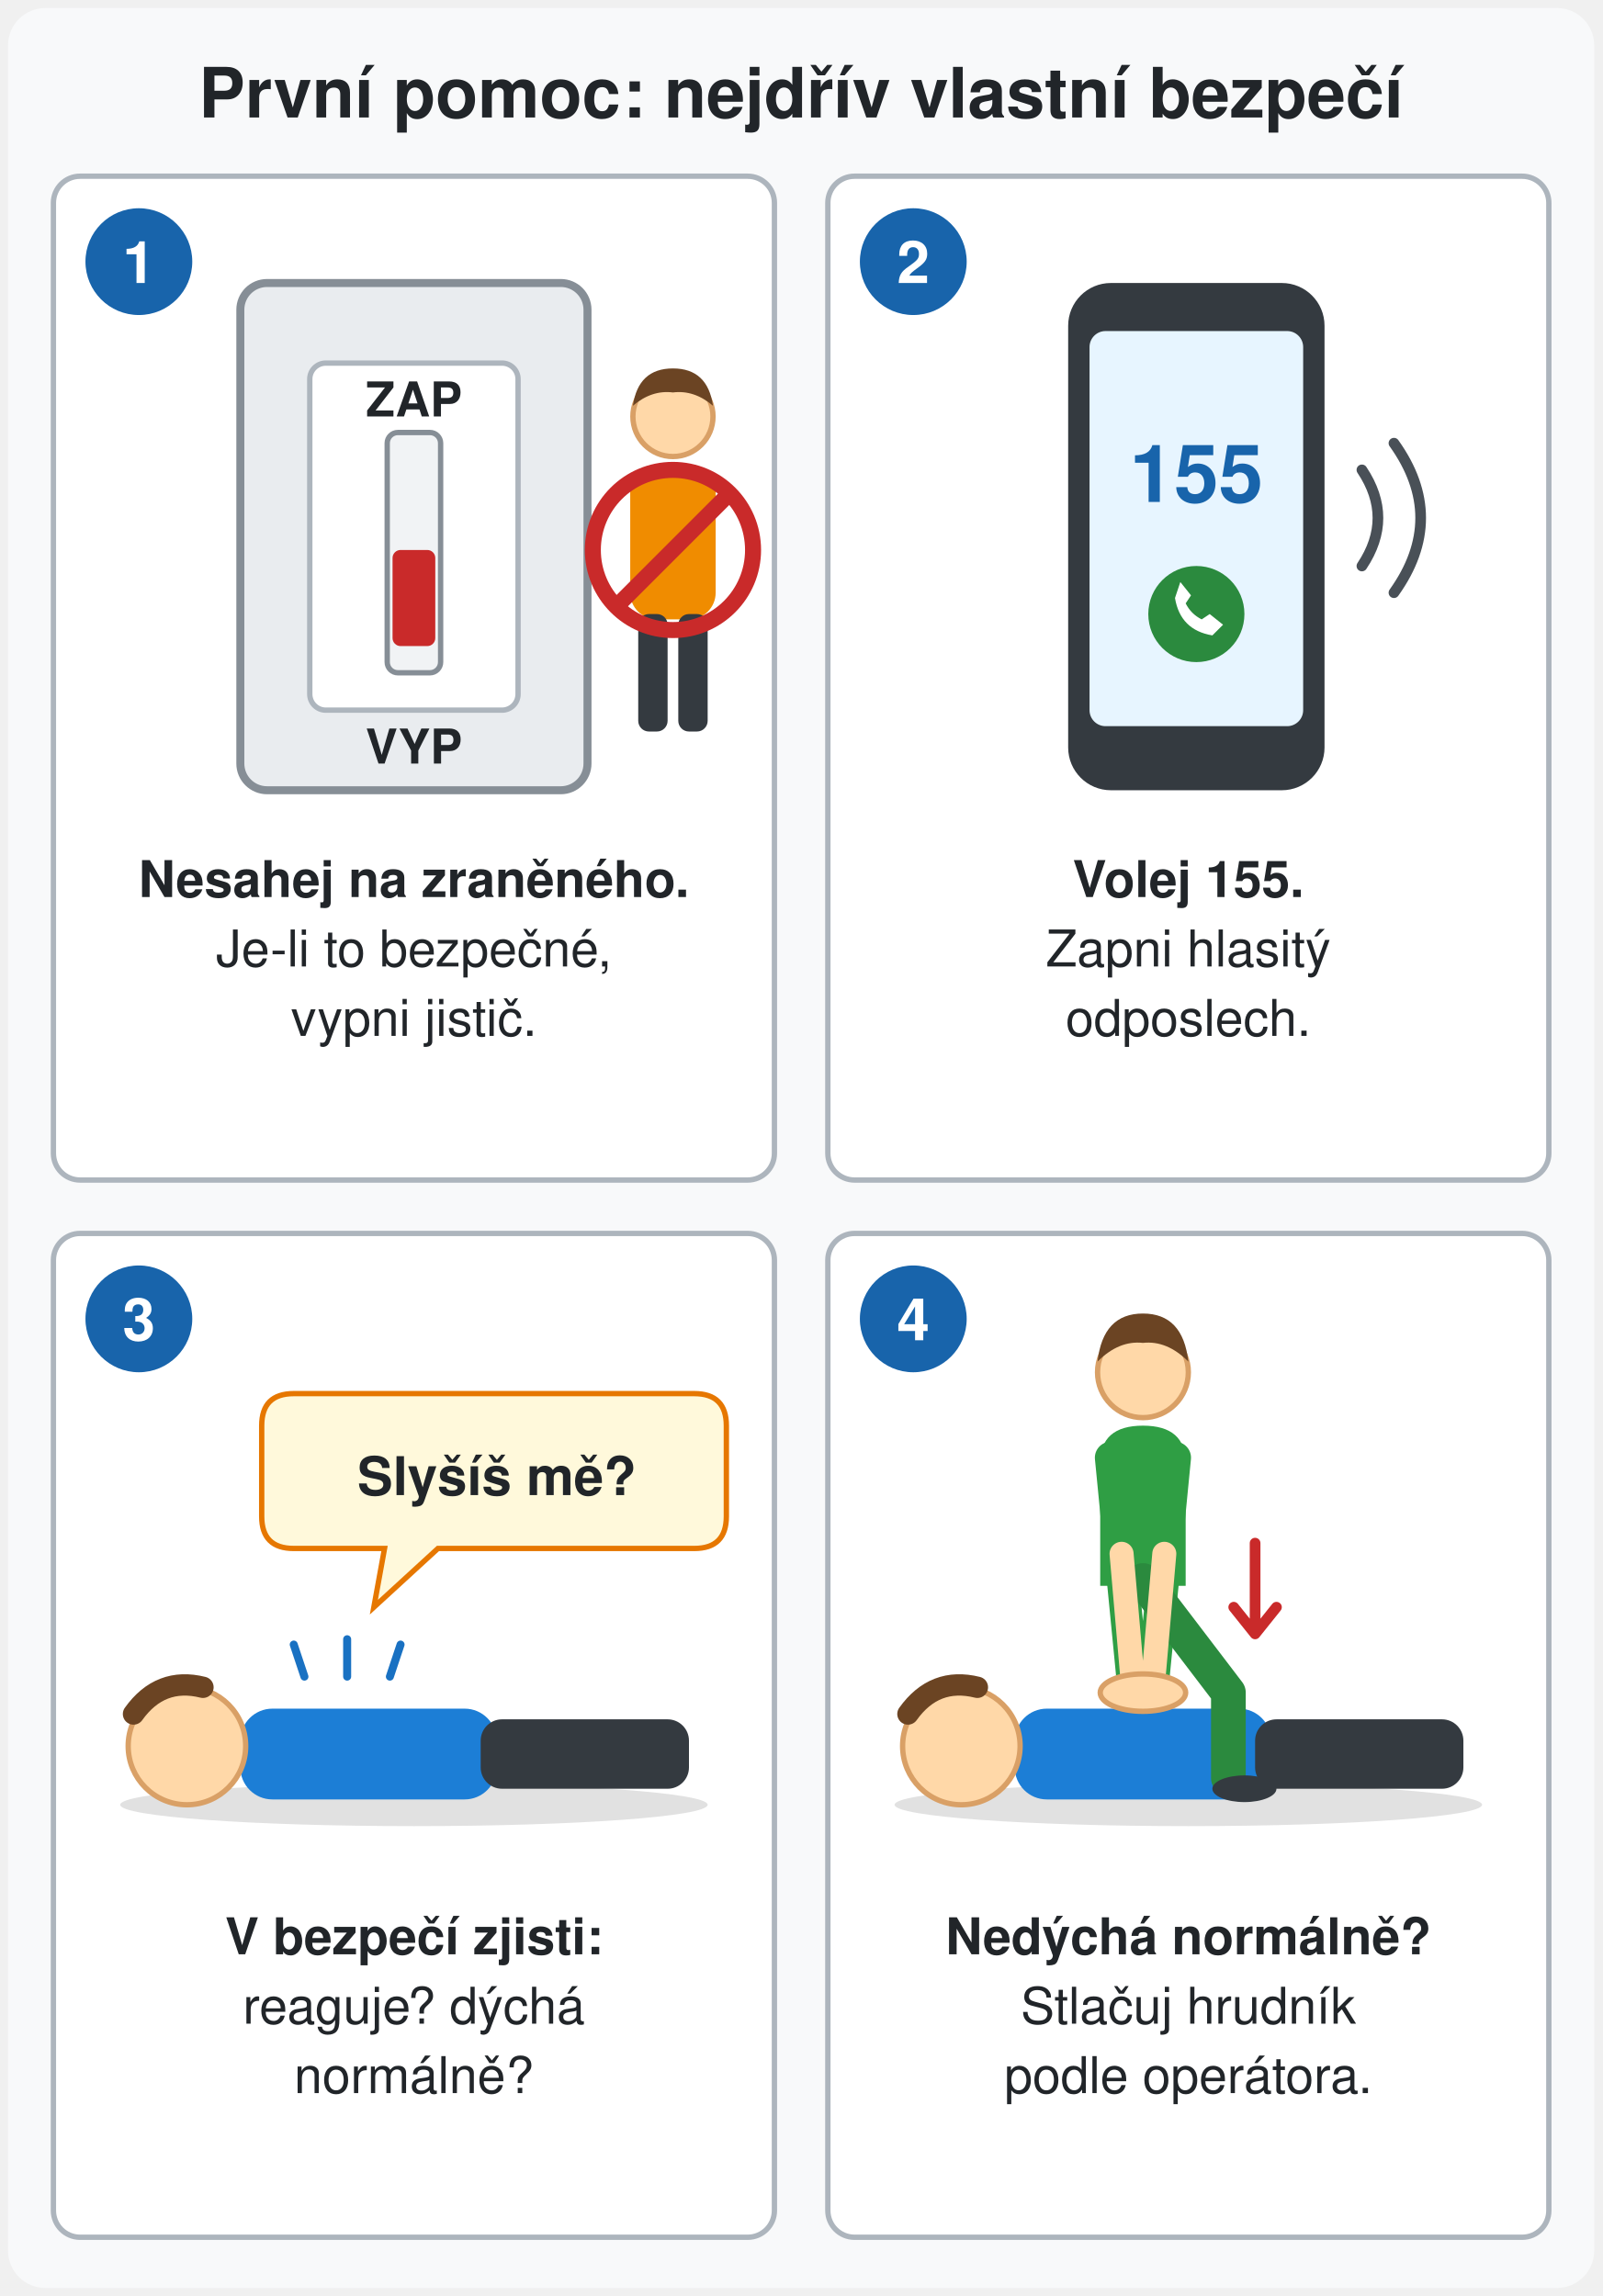
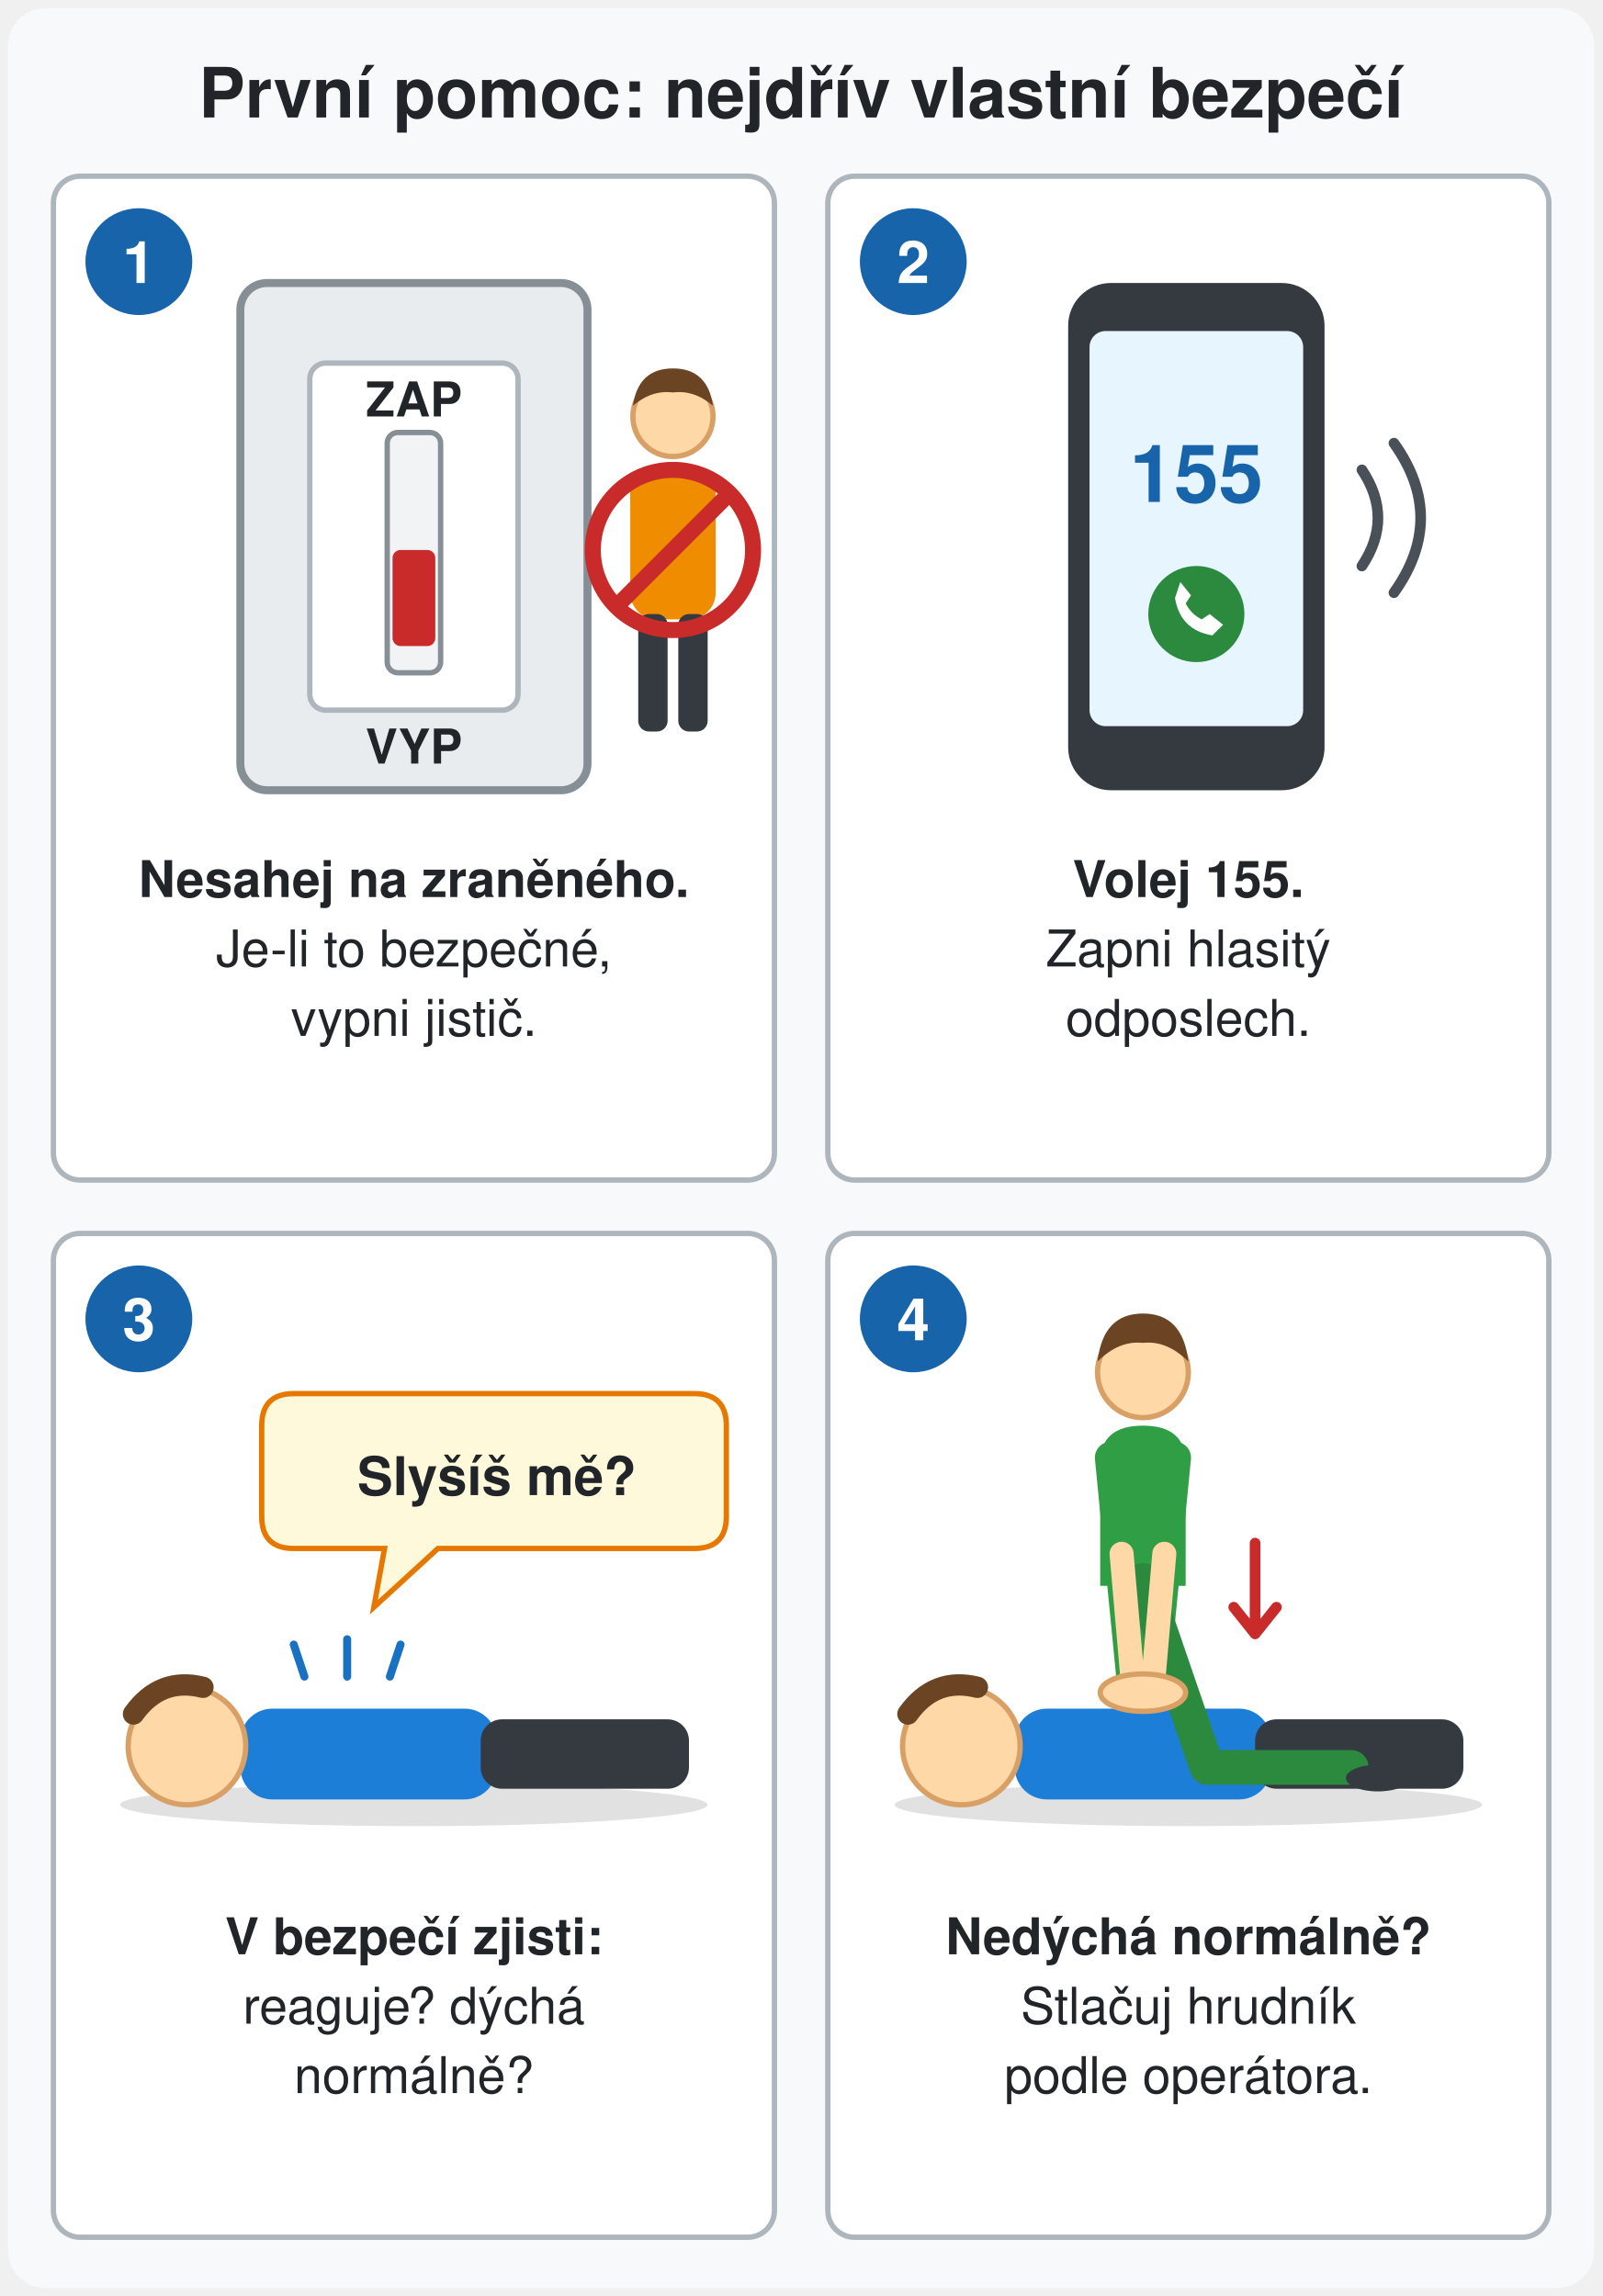
<svg xmlns="http://www.w3.org/2000/svg" viewBox="0 0 600 860" font-family="'Segoe UI', Helvetica, Arial, sans-serif" role="img" aria-label="První pomoc při úrazu elektrickým proudem ve čtyřech krocích. 1. Nedotýkej se zraněného ani jeho oděvu; je-li to bezpečné, vypni jistič. 2. Volej 155, zapni hlasitý odposlech a poslouchej operátora. 3. V bezpečí zjisti, zda zraněný reaguje a normálně dýchá. 4. Pokud nereaguje a nedýchá normálně, stlačuj hrudník podle pokynů operátora. Animace: kroky se po řadě zvýrazní modrým rámečkem, páčka jističe sjede do polohy vypnuto a ruce zachránce stlačují hrudník.">
  <style>
.k1 { animation: k1 12s step-end infinite; }
@keyframes k1 { 0% { opacity: 1; } 0% { opacity: 1; } 25% { opacity: 0; } }
.k2 { animation: k2 12s step-end infinite; }
@keyframes k2 { 0% { opacity: 0; } 25% { opacity: 1; } 50% { opacity: 0; } }
.k3 { animation: k3 12s step-end infinite; }
@keyframes k3 { 0% { opacity: 0; } 50% { opacity: 1; } 75% { opacity: 0; } }
.k4 { animation: k4 12s step-end infinite; }
@keyframes k4 { 0% { opacity: 0; } 75% { opacity: 1; } 100% { opacity: 1; } }
.packa { animation: packa 3s ease-in-out infinite; }
@keyframes packa { 0%, 30% { transform: translate(0, -40px); } 50%, 100% { transform: translate(0, 0); } }
.tlak { animation: tlak 0.55s ease-in-out infinite; }
@keyframes tlak { 50% { transform: translate(0, 8px); } }
@media (prefers-reduced-motion: reduce) { .k1, .k2, .k3, .k4, .packa, .tlak { animation: none; } }
</style>
  <rect x="3" y="3" width="594" height="854" rx="14" fill="#f8f9fa" />
  <text x="300" y="44" font-size="26" font-weight="bold" fill="#212529" text-anchor="middle">První pomoc: nejdřív vlastní bezpečí</text>
  <g>
    <rect x="20" y="66" width="270" height="376" rx="10" fill="#fff" stroke="#adb5bd" stroke-width="2" />
    <rect class="k1" x="20" y="66" width="270" height="376" rx="10" fill="#e7f5ff" stroke="#1864ab" stroke-width="6" opacity="0" />
    <g transform="translate(20 66)">
      <circle cx="32" cy="32" r="20" fill="#1864ab" />
      <text x="32" y="40" font-size="22" font-weight="bold" fill="#fff" text-anchor="middle">1</text>
      <rect x="70" y="40" width="130" height="190" rx="10" fill="#e9ecef" stroke="#868e96" stroke-width="3" />
      <rect x="96" y="70" width="78" height="130" rx="6" fill="#fff" stroke="#adb5bd" stroke-width="2" />
      <rect x="125" y="96" width="20" height="90" rx="4" fill="#f1f3f5" stroke="#868e96" stroke-width="2" />
      <g class="packa">
        <rect x="127" y="140" width="16" height="36" rx="3" fill="#c92a2a" />
      </g>
      <text x="135" y="90" font-size="18" font-weight="bold" fill="#212529" text-anchor="middle">ZAP</text>
      <text x="135" y="220" font-size="18" font-weight="bold" fill="#212529" text-anchor="middle">VYP</text>
      <circle cx="232" cy="90" r="15" fill="#ffd8a8" stroke="#d9a066" stroke-width="2" />
      <path d="M217 86q2 -14 15 -14t15 14q-7 -6 -15 -5q-8 -1 -15 5Z" fill="#6b4423" />
      <rect x="216" y="108" width="32" height="58" rx="10" fill="#f08c00" />
      <rect x="219" y="164" width="11" height="44" rx="4" fill="#343a40" />
      <rect x="234" y="164" width="11" height="44" rx="4" fill="#343a40" />
      <circle cx="232" cy="140" r="30" fill="none" stroke="#c92a2a" stroke-width="6" />
      <path d="M211 161L253 119" stroke="#c92a2a" stroke-width="6" />
      <text x="135" y="270" font-size="19" font-weight="bold" fill="#212529" text-anchor="middle">Nesahej na zraněného.</text>
      <text x="135" y="296" font-size="19" fill="#212529" text-anchor="middle">Je-li to bezpečné,</text>
      <text x="135" y="322" font-size="19" fill="#212529" text-anchor="middle">vypni jistič.</text>
    </g>
  </g>
  <g>
    <rect x="310" y="66" width="270" height="376" rx="10" fill="#fff" stroke="#adb5bd" stroke-width="2" />
    <rect class="k2" x="310" y="66" width="270" height="376" rx="10" fill="#e7f5ff" stroke="#1864ab" stroke-width="6" opacity="0" />
    <g transform="translate(310 66)">
      <circle cx="32" cy="32" r="20" fill="#1864ab" />
      <text x="32" y="40" font-size="22" font-weight="bold" fill="#fff" text-anchor="middle">2</text>
      <rect x="90" y="40" width="96" height="190" rx="16" fill="#343a40" />
      <rect x="98" y="58" width="80" height="148" rx="6" fill="#e7f5ff" />
      <text x="138" y="122" font-size="30" font-weight="bold" fill="#1864ab" text-anchor="middle">155</text>
      <circle cx="138" cy="164" r="18" fill="#2b8a3e" />
      <path d="M130 158q2 12 14 14l4 -4l-5 -4l-3 2q-4 -2 -6 -6l2 -3l-4 -5Z" fill="#fff" />
      <path d="M200 110q12 18 0 36M212 100q20 28 0 56" fill="none" stroke="#495057" stroke-width="4" stroke-linecap="round" />
      <text x="135" y="270" font-size="19" font-weight="bold" fill="#212529" text-anchor="middle">Volej 155.</text>
      <text x="135" y="296" font-size="19" fill="#212529" text-anchor="middle">Zapni hlasitý</text>
      <text x="135" y="322" font-size="19" fill="#212529" text-anchor="middle">odposlech.</text>
    </g>
  </g>
  <g>
    <rect x="20" y="462" width="270" height="376" rx="10" fill="#fff" stroke="#adb5bd" stroke-width="2" />
    <rect class="k3" x="20" y="462" width="270" height="376" rx="10" fill="#e7f5ff" stroke="#1864ab" stroke-width="6" opacity="0" />
    <g transform="translate(20 462)">
      <circle cx="32" cy="32" r="20" fill="#1864ab" />
      <text x="32" y="40" font-size="22" font-weight="bold" fill="#fff" text-anchor="middle">3</text>
      <ellipse cx="135" cy="214" rx="110" ry="8" fill="#000" opacity="0.12" />
      <rect x="70" y="178" width="96" height="34" rx="12" fill="#1c7ed6" />
      <rect x="160" y="182" width="78" height="26" rx="8" fill="#343a40" />
      <circle cx="50" cy="192" r="22" fill="#ffd8a8" stroke="#d9a066" stroke-width="2" />
      <path d="M30 180q10 -14 26 -10" fill="none" stroke="#6b4423" stroke-width="8" stroke-linecap="round" />
      <path d="M90 60h150q12 0 12 12v34q0 12 -12 12h-96l-24 22l4 -22h-34q-12 0 -12 -12v-34q0 -12 12 -12Z" fill="#fff9db" stroke="#e67700" stroke-width="2" />
      <text x="166" y="98" font-size="20" font-weight="bold" fill="#212529" text-anchor="middle">Slyšíš mě?</text>
      <path d="M110 166v-14M126 166l4 -12M94 166l-4 -12" stroke="#1971c2" stroke-width="3" stroke-linecap="round" />
      <text x="135" y="270" font-size="19" font-weight="bold" fill="#212529" text-anchor="middle">V bezpečí zjisti:</text>
      <text x="135" y="296" font-size="19" fill="#212529" text-anchor="middle">reaguje? dýchá</text>
      <text x="135" y="322" font-size="19" fill="#212529" text-anchor="middle">normálně?</text>
    </g>
  </g>
  <g>
    <rect x="310" y="462" width="270" height="376" rx="10" fill="#fff" stroke="#adb5bd" stroke-width="2" />
    <rect class="k4" x="310" y="462" width="270" height="376" rx="10" fill="#e7f5ff" stroke="#1864ab" stroke-width="6" opacity="0" />
    <g transform="translate(310 462)">
      <circle cx="32" cy="32" r="20" fill="#1864ab" />
      <text x="32" y="40" font-size="22" font-weight="bold" fill="#fff" text-anchor="middle">4</text>
      <ellipse cx="135" cy="214" rx="110" ry="8" fill="#000" opacity="0.12" />
      <rect x="70" y="178" width="96" height="34" rx="12" fill="#1c7ed6" />
      <rect x="160" y="182" width="78" height="26" rx="8" fill="#343a40" />
      <circle cx="50" cy="192" r="22" fill="#ffd8a8" stroke="#d9a066" stroke-width="2" />
      <path d="M30 180q10 -14 26 -10" fill="none" stroke="#6b4423" stroke-width="8" stroke-linecap="round" />
      <g class="tlak">
        <path d="M102 132V86q0 -14 16 -14t16 14V132Z" fill="#2f9e44" />
        <circle cx="118" cy="52" r="17" fill="#ffd8a8" stroke="#d9a066" stroke-width="2" />
        <path d="M101 48q2 -18 17 -18t17 18q-8 -8 -17 -7q-9 -1 -17 7Z" fill="#6b4423" />
        <path d="M106 84L114 166M130 84L122 166" stroke="#2f9e44" stroke-width="12" stroke-linecap="round" />
-         <path d="M118 130L150 172M150 172V204" fill="none" stroke="#2b8a3e" stroke-width="13" stroke-linecap="round" stroke-linejoin="round" />
-         <ellipse cx="156" cy="208" rx="12" ry="5" fill="#343a40" />
+         <path d="M118 130L142 200L196 200" fill="none" stroke="#2b8a3e" stroke-width="13" stroke-linecap="round" stroke-linejoin="round" />
+         <ellipse cx="206" cy="204" rx="12" ry="5" fill="#343a40" />
        <path d="M110 120L114 166M126 120L122 166" stroke="#ffd8a8" stroke-width="9" stroke-linecap="round" />
        <ellipse cx="118" cy="172" rx="16" ry="7" fill="#ffd8a8" stroke="#d9a066" stroke-width="2" />
      </g>
      <path d="M160 116v34M152 140l8 10l8 -10" fill="none" stroke="#c92a2a" stroke-width="4" stroke-linecap="round" stroke-linejoin="round" />
      <text x="135" y="270" font-size="19" font-weight="bold" fill="#212529" text-anchor="middle">Nedýchá normálně?</text>
      <text x="135" y="296" font-size="19" fill="#212529" text-anchor="middle">Stlačuj hrudník</text>
      <text x="135" y="322" font-size="19" fill="#212529" text-anchor="middle">podle operátora.</text>
    </g>
  </g>
</svg>
